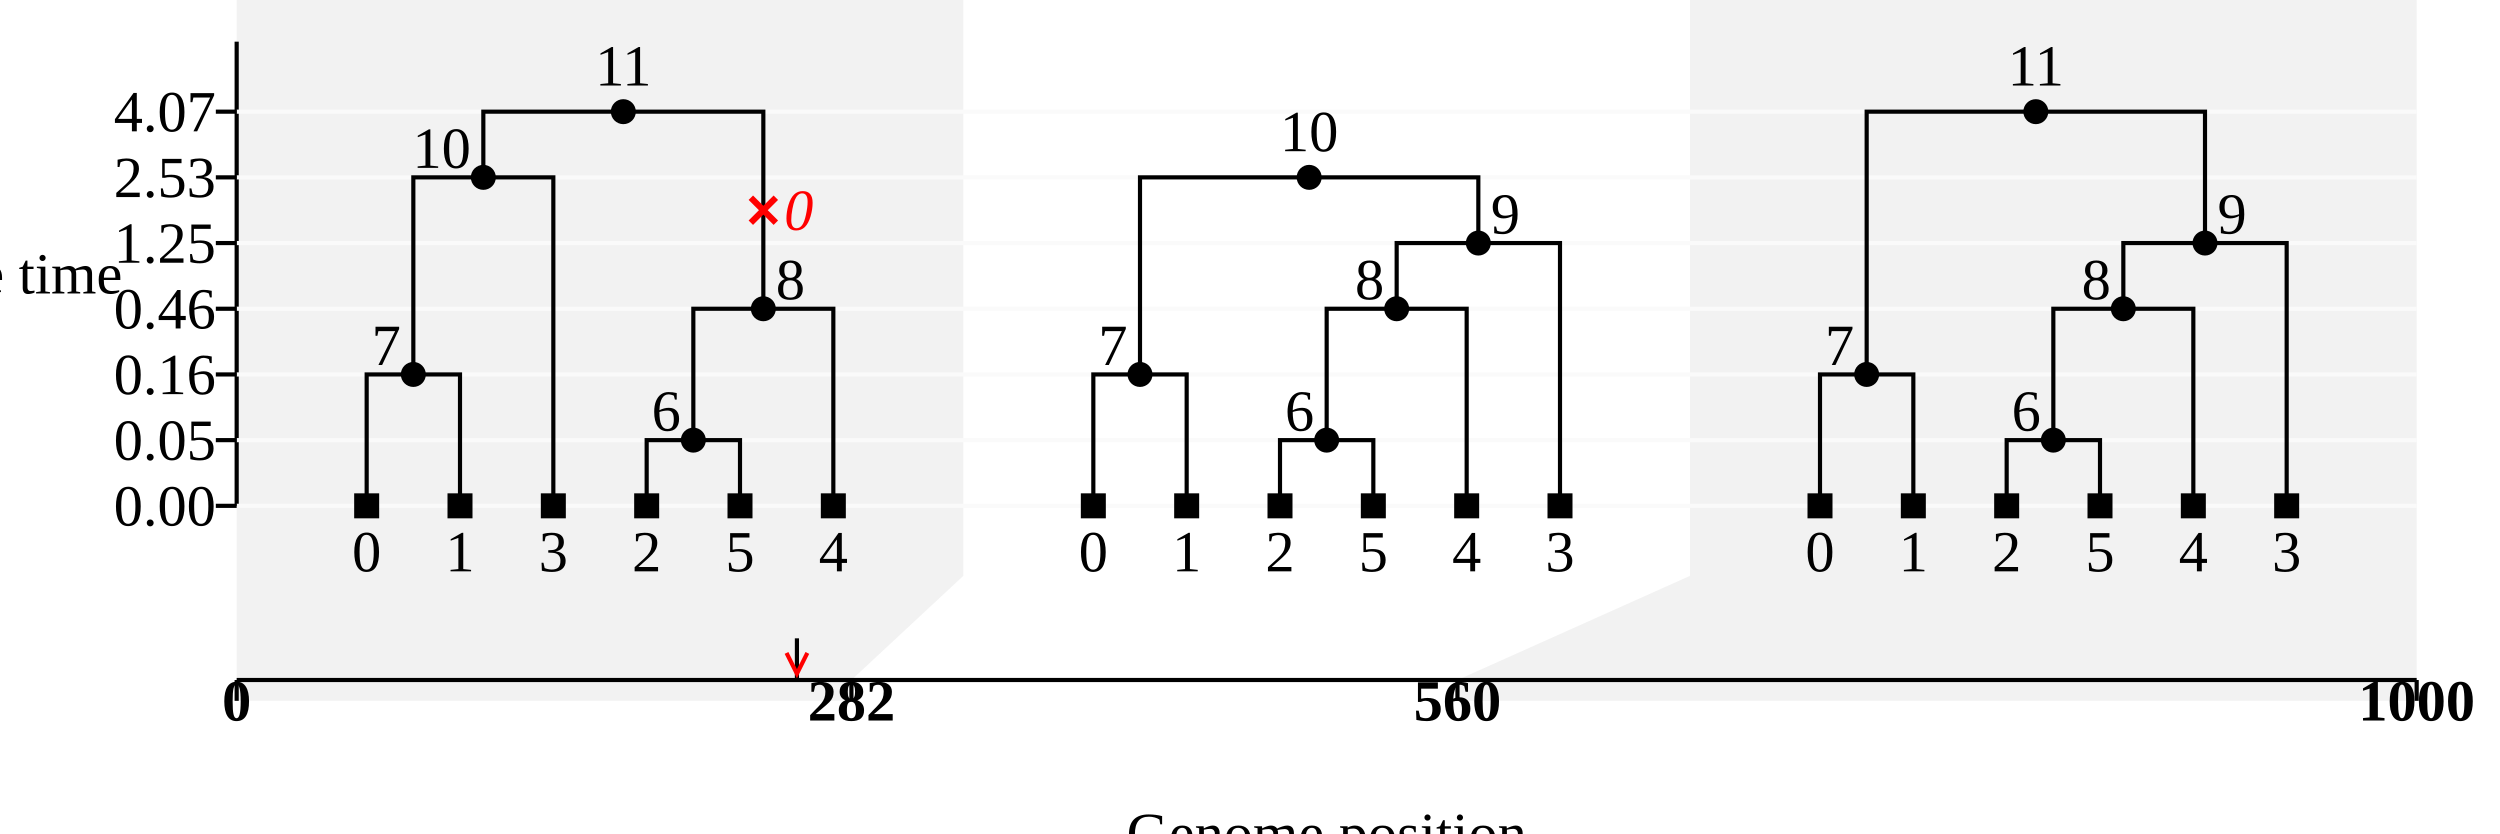
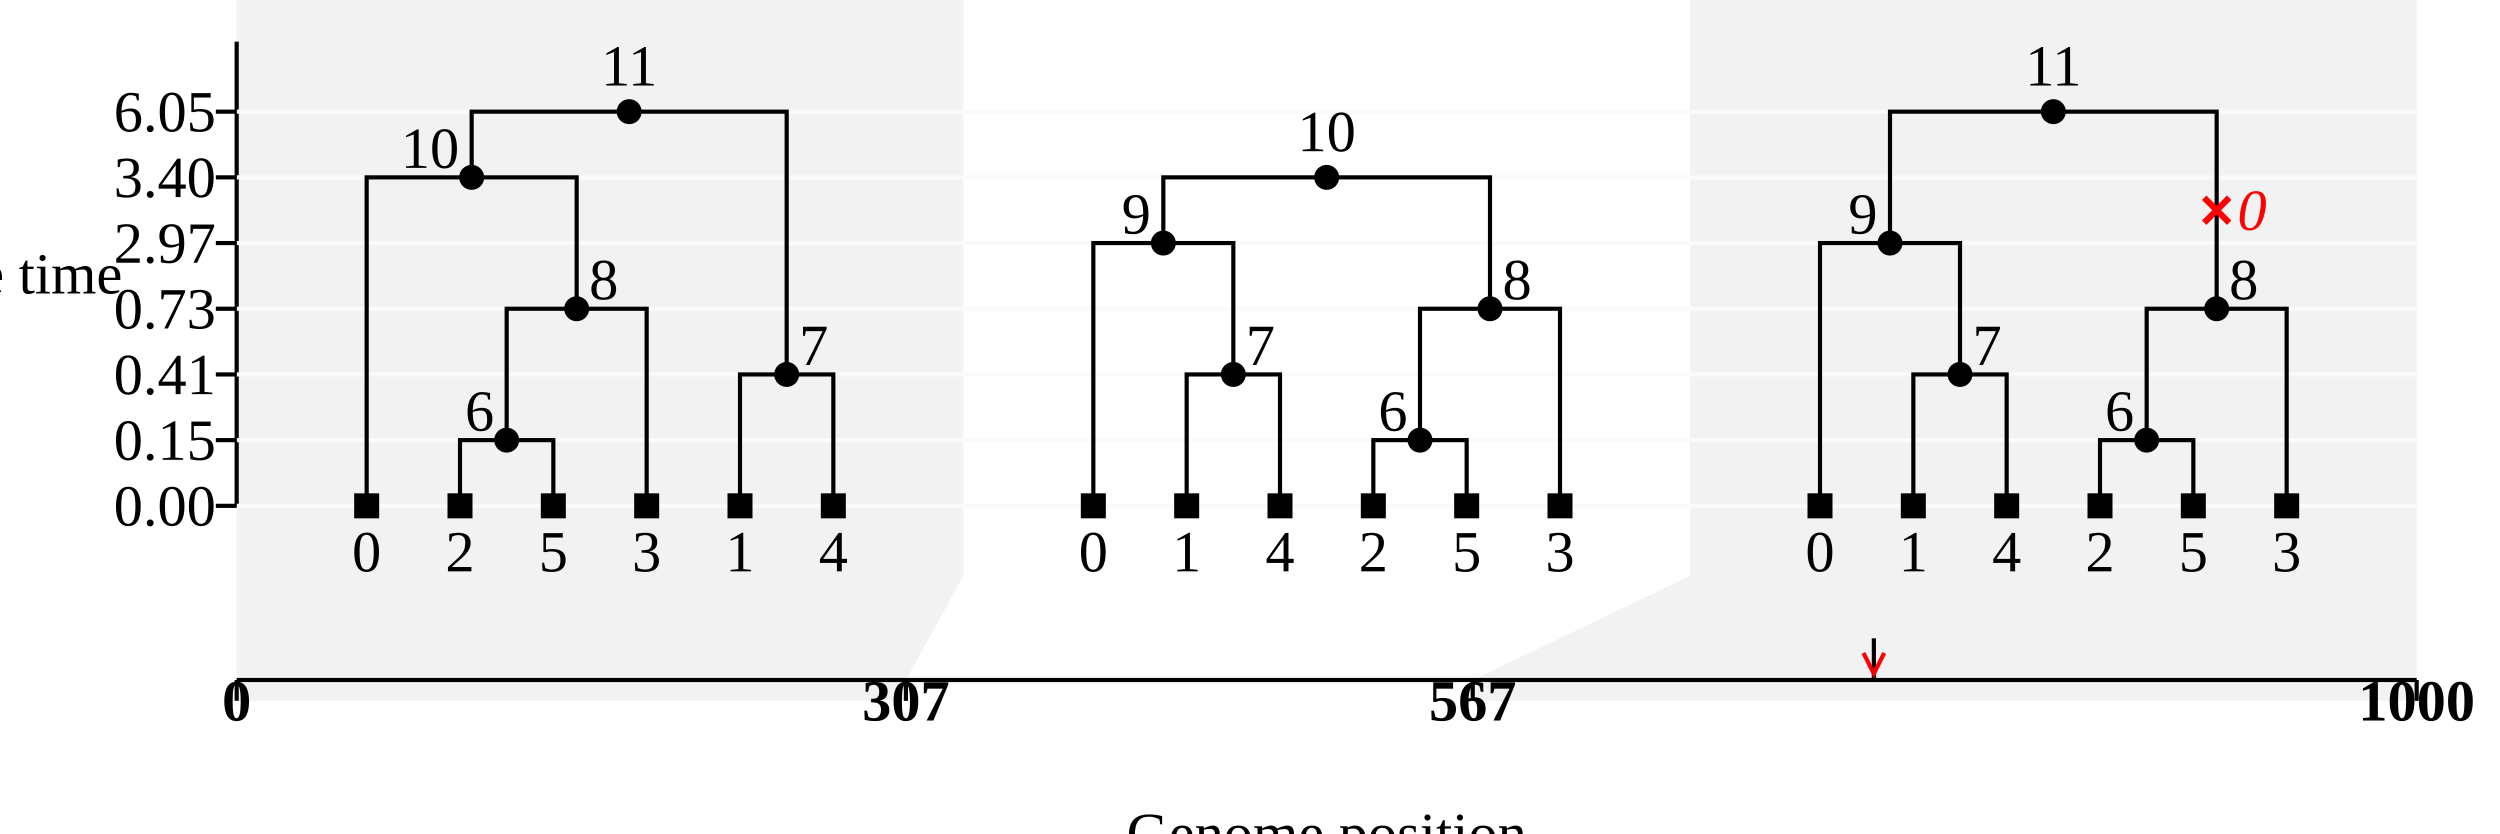
<svg xmlns="http://www.w3.org/2000/svg" baseProfile="full" height="200" version="1.1" width="600">
  <defs>
    <style type="text/css">.background path {fill: #808080; fill-opacity:0}.background path:nth-child(odd) {fill-opacity:.1}.axes {font-size: 14px}.x-axis .tick .lab {font-weight: bold}.axes, .tree {font-size: 14px; text-anchor:middle}.y-axis line.grid {stroke: #FAFAFA}.y-axis &gt; .lab text {transform: translateX(0.8em) rotate(-90deg)}.x-axis .tick g {transform: translateY(0.9em)}.x-axis &gt; .lab text {transform: translateY(-0.8em)}.axes line, .edge {stroke:black; fill:none}.node &gt; .sym {fill: black; stroke: none}.site &gt; .sym {stroke: black}.mut text {fill: red; font-style: italic}.mut.extra text {fill: hotpink}.mut line {fill: none; stroke: none}.mut .sym {fill: none; stroke: red}.mut.extra .sym {stroke: hotpink}.node .mut .sym {stroke-width: 1.5px}.tree text, .tree-sequence text {dominant-baseline: central}.plotbox .lab.lft {text-anchor: end}.plotbox .lab.rgt {text-anchor: start}</style>
  </defs>
  <g class="tree-sequence">
    <g class="background">
-       <path d="M56.8,0 l174.4,0 l0,138.2 l-26.858,25 l0,5 l-147.542,0 l0,-5 l0,-25 l0,-138.2z" />
-       <path d="M231.2,0 l174.4,0 l0,138.2 l-55.808,25 l0,5 l-145.45,0 l0,-5 l26.858,-25 l0,-138.2z" />
-       <path d="M405.6,0 l174.4,0 l0,138.2 l0,25 l0,5 l-230.208,0 l0,-5 l55.808,-25 l0,-138.2z" />
+       <path d="M56.8,0 l174.4,0 l0,138.2 l-13.778,25 l0,5 l-160.622,0 l0,-5 l0,-25 l0,-138.2z" />
+       <path d="M231.2,0 l174.4,0 l0,138.2 l-52.146,25 l0,5 l-136.032,0 l0,-5 l13.778,-25 l0,-138.2z" />
+       <path d="M405.6,0 l174.4,0 l0,138.2 l0,25 l0,5 l-226.546,0 l0,-5 l52.146,-25 l0,-138.2z" />
    </g>
    <g class="axes">
      <g class="x-axis">
        <g class="lab" transform="translate(318.4,200)">
          <text text-anchor="middle">Genome position</text>
        </g>
        <line x1="56.8" x2="580" y1="163.2" y2="163.2" />
        <g class="tick" transform="translate(56.8 163.2)">
          <line x1="0" x2="0" y1="0" y2="5" />
          <g class="lab" transform="translate(0,5)">
            <text>0</text>
          </g>
        </g>
-         <g class="tick" transform="translate(204.342 163.2)">
-           <line x1="0" x2="0" y1="0" y2="5" />
-           <g class="lab" transform="translate(0,5)">
-             <text>282</text>
-           </g>
-         </g>
-         <g class="tick" transform="translate(349.792 163.2)">
-           <line x1="0" x2="0" y1="0" y2="5" />
-           <g class="lab" transform="translate(0,5)">
-             <text>560</text>
+         <g class="tick" transform="translate(217.422 163.2)">
+           <line x1="0" x2="0" y1="0" y2="5" />
+           <g class="lab" transform="translate(0,5)">
+             <text>307</text>
+           </g>
+         </g>
+         <g class="tick" transform="translate(353.454 163.2)">
+           <line x1="0" x2="0" y1="0" y2="5" />
+           <g class="lab" transform="translate(0,5)">
+             <text>567</text>
          </g>
        </g>
        <g class="tick" transform="translate(580 163.2)">
          <line x1="0" x2="0" y1="0" y2="5" />
          <g class="lab" transform="translate(0,5)">
            <text>1000</text>
          </g>
        </g>
-         <g class="site s0" transform="translate(191.262 163.2)">
+         <g class="site s0" transform="translate(449.723 163.2)">
          <line class="sym" x1="0" x2="0" y1="0" y2="-10" />
          <g class="mut m0">
            <polyline class="sym" points="2.5,-6.5 0,-1.5 -2.5,-6.5" />
          </g>
        </g>
      </g>
      <g class="y-axis">
        <g class="lab" transform="translate(0,65.7)">
          <text text-anchor="middle">Node time</text>
        </g>
        <line x1="56.8" x2="56.8" y1="121.4" y2="10" />
        <g class="tick" transform="translate(56.8 121.4)">
          <line class="grid" x1="0" x2="523.2" y1="0" y2="0" />
          <line x1="0" x2="-5" y1="0" y2="0" />
          <g class="lab" transform="translate(-5,0)">
            <text text-anchor="end">0.00</text>
          </g>
        </g>
        <g class="tick" transform="translate(56.8 105.633)">
          <line class="grid" x1="0" x2="523.2" y1="0" y2="0" />
          <line x1="0" x2="-5" y1="0" y2="0" />
          <g class="lab" transform="translate(-5,0)">
-             <text text-anchor="end">0.05</text>
+             <text text-anchor="end">0.15</text>
          </g>
        </g>
        <g class="tick" transform="translate(56.8 89.8667)">
          <line class="grid" x1="0" x2="523.2" y1="0" y2="0" />
          <line x1="0" x2="-5" y1="0" y2="0" />
          <g class="lab" transform="translate(-5,0)">
-             <text text-anchor="end">0.16</text>
+             <text text-anchor="end">0.41</text>
          </g>
        </g>
        <g class="tick" transform="translate(56.8 74.1)">
          <line class="grid" x1="0" x2="523.2" y1="0" y2="0" />
          <line x1="0" x2="-5" y1="0" y2="0" />
          <g class="lab" transform="translate(-5,0)">
-             <text text-anchor="end">0.46</text>
+             <text text-anchor="end">0.73</text>
          </g>
        </g>
        <g class="tick" transform="translate(56.8 58.3333)">
          <line class="grid" x1="0" x2="523.2" y1="0" y2="0" />
          <line x1="0" x2="-5" y1="0" y2="0" />
          <g class="lab" transform="translate(-5,0)">
-             <text text-anchor="end">1.25</text>
+             <text text-anchor="end">2.97</text>
          </g>
        </g>
        <g class="tick" transform="translate(56.8 42.5667)">
          <line class="grid" x1="0" x2="523.2" y1="0" y2="0" />
          <line x1="0" x2="-5" y1="0" y2="0" />
          <g class="lab" transform="translate(-5,0)">
-             <text text-anchor="end">2.53</text>
+             <text text-anchor="end">3.40</text>
          </g>
        </g>
        <g class="tick" transform="translate(56.8 26.8)">
          <line class="grid" x1="0" x2="523.2" y1="0" y2="0" />
          <line x1="0" x2="-5" y1="0" y2="0" />
          <g class="lab" transform="translate(-5,0)">
-             <text text-anchor="end">4.07</text>
+             <text text-anchor="end">6.05</text>
          </g>
        </g>
      </g>
    </g>
    <g class="plotbox trees">
      <g class="tree t0" transform="translate(56.8 0)">
        <g class="plotbox">
-           <g class="node n11 p0 root" transform="translate(92.8 26.8)">
-             <g class="a11 m0 node n8 p0 s0" transform="translate(33.6 47.3)">
-               <g class="a8 i2 leaf node n4 p0 sample" transform="translate(16.8 47.3)">
-                 <path class="edge" d="M 0 0 V -47.3 H -16.8" />
+           <g class="node n11 p0 root" transform="translate(94.2 26.8)">
+             <g class="a11 node n7 p0" transform="translate(37.8 63.0667)">
+               <g class="a7 i0 leaf node n1 p0 sample" transform="translate(-11.2 31.5333)">
+                 <path class="edge" d="M 0 0 V -31.533 H 11.2" />
+                 <rect class="sym" height="6" width="6" x="-3" y="-3" />
+                 <text class="lab" transform="translate(0 11)">1</text>
+               </g>
+               <g class="a7 i2 leaf node n4 p0 sample" transform="translate(11.2 31.5333)">
+                 <path class="edge" d="M 0 0 V -31.533 H -11.2" />
                <rect class="sym" height="6" width="6" x="-3" y="-3" />
                <text class="lab" transform="translate(0 11)">4</text>
              </g>
-               <g class="a8 node n6 p0" transform="translate(-16.8 31.5333)">
-                 <g class="a6 i1 leaf node n2 p0 sample" transform="translate(-11.2 15.7667)">
-                   <path class="edge" d="M 0 0 V -15.767 H 11.2" />
-                   <rect class="sym" height="6" width="6" x="-3" y="-3" />
-                   <text class="lab" transform="translate(0 11)">2</text>
-                 </g>
-                 <g class="a6 i2 leaf node n5 p0 sample" transform="translate(11.2 15.7667)">
-                   <path class="edge" d="M 0 0 V -15.767 H -11.2" />
-                   <rect class="sym" height="6" width="6" x="-3" y="-3" />
-                   <text class="lab" transform="translate(0 11)">5</text>
-                 </g>
-                 <path class="edge" d="M 0 0 V -31.533 H 16.8" />
-                 <circle class="sym" cx="0" cy="0" r="3" />
-                 <text class="lab lft" transform="translate(-3 -7.0)">6</text>
-               </g>
-               <path class="edge" d="M 0 0 V -47.3 H -33.6" />
-               <g class="mut m0 s0 unknown_time" transform="translate(0 -23.65)">
-                 <line x1="0" x2="0" y1="0" y2="23.65" />
-                 <path class="sym" d="M -3,-3 l 6,6 M -3,3 l 6,-6" />
-                 <text class="lab rgt" transform="translate(5 0)">0</text>
-               </g>
-               <circle class="sym" cx="0" cy="0" r="3" />
-               <text class="lab rgt" transform="translate(3 -7.0)">8</text>
-             </g>
-             <g class="a11 node n10 p0" transform="translate(-33.6 15.7667)">
-               <g class="a10 i1 leaf node n3 p0 sample" transform="translate(16.8 78.8333)">
-                 <path class="edge" d="M 0 0 V -78.833 H -16.8" />
-                 <rect class="sym" height="6" width="6" x="-3" y="-3" />
-                 <text class="lab" transform="translate(0 11)">3</text>
-               </g>
-               <g class="a10 node n7 p0" transform="translate(-16.8 47.3)">
-                 <g class="a7 i0 leaf node n0 p0 sample" transform="translate(-11.2 31.5333)">
-                   <path class="edge" d="M 0 0 V -31.533 H 11.2" />
-                   <rect class="sym" height="6" width="6" x="-3" y="-3" />
-                   <text class="lab" transform="translate(0 11)">0</text>
-                 </g>
-                 <g class="a7 i0 leaf node n1 p0 sample" transform="translate(11.2 31.5333)">
-                   <path class="edge" d="M 0 0 V -31.533 H -11.2" />
-                   <rect class="sym" height="6" width="6" x="-3" y="-3" />
-                   <text class="lab" transform="translate(0 11)">1</text>
-                 </g>
-                 <path class="edge" d="M 0 0 V -47.3 H 16.8" />
-                 <circle class="sym" cx="0" cy="0" r="3" />
-                 <text class="lab lft" transform="translate(-3 -7.0)">7</text>
-               </g>
-               <path class="edge" d="M 0 0 V -15.767 H 33.6" />
-               <circle class="sym" cx="0" cy="0" r="3" />
-               <text class="lab lft" transform="translate(-3 -7.0)">10</text>
-             </g>
-             <circle class="sym" cx="0" cy="0" r="3" />
-             <text class="lab" transform="translate(0 -11)">11</text>
-           </g>
-         </g>
-       </g>
-       <g class="tree t1" transform="translate(231.2 0)">
-         <g class="plotbox">
-           <g class="node n10 p0 root" transform="translate(83 42.5667)">
-             <g class="a10 node n7 p0" transform="translate(-40.6 47.3)">
-               <g class="a7 i0 leaf node n0 p0 sample" transform="translate(-11.2 31.5333)">
-                 <path class="edge" d="M 0 0 V -31.533 H 11.2" />
+               <path class="edge" d="M 0 0 V -63.067 H -37.8" />
+               <circle class="sym" cx="0" cy="0" r="3" />
+               <text class="lab rgt" transform="translate(3 -7.0)">7</text>
+             </g>
+             <g class="a11 node n10 p0" transform="translate(-37.8 15.7667)">
+               <g class="a10 i0 leaf node n0 p0 sample" transform="translate(-25.2 78.8333)">
+                 <path class="edge" d="M 0 0 V -78.833 H 25.2" />
                <rect class="sym" height="6" width="6" x="-3" y="-3" />
                <text class="lab" transform="translate(0 11)">0</text>
              </g>
-               <g class="a7 i0 leaf node n1 p0 sample" transform="translate(11.2 31.5333)">
-                 <path class="edge" d="M 0 0 V -31.533 H -11.2" />
-                 <rect class="sym" height="6" width="6" x="-3" y="-3" />
-                 <text class="lab" transform="translate(0 11)">1</text>
-               </g>
-               <path class="edge" d="M 0 0 V -47.3 H 40.6" />
-               <circle class="sym" cx="0" cy="0" r="3" />
-               <text class="lab lft" transform="translate(-3 -7.0)">7</text>
-             </g>
-             <g class="a10 node n9 p0" transform="translate(40.6 15.7667)">
-               <g class="a9 i1 leaf node n3 p0 sample" transform="translate(19.6 63.0667)">
-                 <path class="edge" d="M 0 0 V -63.067 H -19.6" />
-                 <rect class="sym" height="6" width="6" x="-3" y="-3" />
-                 <text class="lab" transform="translate(0 11)">3</text>
-               </g>
-               <g class="a9 node n8 p0" transform="translate(-19.6 15.7667)">
-                 <g class="a8 i2 leaf node n4 p0 sample" transform="translate(16.8 47.3)">
+               <g class="a10 node n8 p0" transform="translate(25.2 31.5333)">
+                 <g class="a8 i1 leaf node n3 p0 sample" transform="translate(16.8 47.3)">
                  <path class="edge" d="M 0 0 V -47.3 H -16.8" />
                  <rect class="sym" height="6" width="6" x="-3" y="-3" />
-                   <text class="lab" transform="translate(0 11)">4</text>
+                   <text class="lab" transform="translate(0 11)">3</text>
                </g>
                <g class="a8 node n6 p0" transform="translate(-16.8 31.5333)">
                  <g class="a6 i1 leaf node n2 p0 sample" transform="translate(-11.2 15.7667)">
                    <path class="edge" d="M 0 0 V -15.767 H 11.2" />
                    <rect class="sym" height="6" width="6" x="-3" y="-3" />
                    <text class="lab" transform="translate(0 11)">2</text>
                  </g>
                  <g class="a6 i2 leaf node n5 p0 sample" transform="translate(11.2 15.7667)">
                    <path class="edge" d="M 0 0 V -15.767 H -11.2" />
                    <rect class="sym" height="6" width="6" x="-3" y="-3" />
                    <text class="lab" transform="translate(0 11)">5</text>
                  </g>
                  <path class="edge" d="M 0 0 V -31.533 H 16.8" />
                  <circle class="sym" cx="0" cy="0" r="3" />
                  <text class="lab lft" transform="translate(-3 -7.0)">6</text>
                </g>
-                 <path class="edge" d="M 0 0 V -15.767 H 19.6" />
-                 <circle class="sym" cx="0" cy="0" r="3" />
-                 <text class="lab lft" transform="translate(-3 -7.0)">8</text>
-               </g>
-               <path class="edge" d="M 0 0 V -15.767 H -40.6" />
-               <circle class="sym" cx="0" cy="0" r="3" />
-               <text class="lab rgt" transform="translate(3 -7.0)">9</text>
+                 <path class="edge" d="M 0 0 V -31.533 H -25.2" />
+                 <circle class="sym" cx="0" cy="0" r="3" />
+                 <text class="lab rgt" transform="translate(3 -7.0)">8</text>
+               </g>
+               <path class="edge" d="M 0 0 V -15.767 H 37.8" />
+               <circle class="sym" cx="0" cy="0" r="3" />
+               <text class="lab lft" transform="translate(-3 -7.0)">10</text>
+             </g>
+             <circle class="sym" cx="0" cy="0" r="3" />
+             <text class="lab" transform="translate(0 -11)">11</text>
+           </g>
+         </g>
+       </g>
+       <g class="tree t1" transform="translate(231.2 0)">
+         <g class="plotbox">
+           <g class="node n10 p0 root" transform="translate(87.2 42.5667)">
+             <g class="a10 node n8 p0" transform="translate(39.2 31.5333)">
+               <g class="a8 i1 leaf node n3 p0 sample" transform="translate(16.8 47.3)">
+                 <path class="edge" d="M 0 0 V -47.3 H -16.8" />
+                 <rect class="sym" height="6" width="6" x="-3" y="-3" />
+                 <text class="lab" transform="translate(0 11)">3</text>
+               </g>
+               <g class="a8 node n6 p0" transform="translate(-16.8 31.5333)">
+                 <g class="a6 i1 leaf node n2 p0 sample" transform="translate(-11.2 15.7667)">
+                   <path class="edge" d="M 0 0 V -15.767 H 11.2" />
+                   <rect class="sym" height="6" width="6" x="-3" y="-3" />
+                   <text class="lab" transform="translate(0 11)">2</text>
+                 </g>
+                 <g class="a6 i2 leaf node n5 p0 sample" transform="translate(11.2 15.7667)">
+                   <path class="edge" d="M 0 0 V -15.767 H -11.2" />
+                   <rect class="sym" height="6" width="6" x="-3" y="-3" />
+                   <text class="lab" transform="translate(0 11)">5</text>
+                 </g>
+                 <path class="edge" d="M 0 0 V -31.533 H 16.8" />
+                 <circle class="sym" cx="0" cy="0" r="3" />
+                 <text class="lab lft" transform="translate(-3 -7.0)">6</text>
+               </g>
+               <path class="edge" d="M 0 0 V -31.533 H -39.2" />
+               <circle class="sym" cx="0" cy="0" r="3" />
+               <text class="lab rgt" transform="translate(3 -7.0)">8</text>
+             </g>
+             <g class="a10 node n9 p0" transform="translate(-39.2 15.7667)">
+               <g class="a9 i0 leaf node n0 p0 sample" transform="translate(-16.8 63.0667)">
+                 <path class="edge" d="M 0 0 V -63.067 H 16.8" />
+                 <rect class="sym" height="6" width="6" x="-3" y="-3" />
+                 <text class="lab" transform="translate(0 11)">0</text>
+               </g>
+               <g class="a9 node n7 p0" transform="translate(16.8 31.5333)">
+                 <g class="a7 i0 leaf node n1 p0 sample" transform="translate(-11.2 31.5333)">
+                   <path class="edge" d="M 0 0 V -31.533 H 11.2" />
+                   <rect class="sym" height="6" width="6" x="-3" y="-3" />
+                   <text class="lab" transform="translate(0 11)">1</text>
+                 </g>
+                 <g class="a7 i2 leaf node n4 p0 sample" transform="translate(11.2 31.5333)">
+                   <path class="edge" d="M 0 0 V -31.533 H -11.2" />
+                   <rect class="sym" height="6" width="6" x="-3" y="-3" />
+                   <text class="lab" transform="translate(0 11)">4</text>
+                 </g>
+                 <path class="edge" d="M 0 0 V -31.533 H -16.8" />
+                 <circle class="sym" cx="0" cy="0" r="3" />
+                 <text class="lab rgt" transform="translate(3 -7.0)">7</text>
+               </g>
+               <path class="edge" d="M 0 0 V -15.767 H 39.2" />
+               <circle class="sym" cx="0" cy="0" r="3" />
+               <text class="lab lft" transform="translate(-3 -7.0)">9</text>
            </g>
            <circle class="sym" cx="0" cy="0" r="3" />
            <text class="lab" transform="translate(0 -11)">10</text>
          </g>
        </g>
      </g>
      <g class="tree t2" transform="translate(405.6 0)">
        <g class="plotbox">
-           <g class="node n11 p0 root" transform="translate(83 26.8)">
-             <g class="a11 node n7 p0" transform="translate(-40.6 63.0667)">
-               <g class="a7 i0 leaf node n0 p0 sample" transform="translate(-11.2 31.5333)">
-                 <path class="edge" d="M 0 0 V -31.533 H 11.2" />
+           <g class="node n11 p0 root" transform="translate(87.2 26.8)">
+             <g class="a11 m0 node n8 p0 s0" transform="translate(39.2 47.3)">
+               <g class="a8 i1 leaf node n3 p0 sample" transform="translate(16.8 47.3)">
+                 <path class="edge" d="M 0 0 V -47.3 H -16.8" />
+                 <rect class="sym" height="6" width="6" x="-3" y="-3" />
+                 <text class="lab" transform="translate(0 11)">3</text>
+               </g>
+               <g class="a8 node n6 p0" transform="translate(-16.8 31.5333)">
+                 <g class="a6 i1 leaf node n2 p0 sample" transform="translate(-11.2 15.7667)">
+                   <path class="edge" d="M 0 0 V -15.767 H 11.2" />
+                   <rect class="sym" height="6" width="6" x="-3" y="-3" />
+                   <text class="lab" transform="translate(0 11)">2</text>
+                 </g>
+                 <g class="a6 i2 leaf node n5 p0 sample" transform="translate(11.2 15.7667)">
+                   <path class="edge" d="M 0 0 V -15.767 H -11.2" />
+                   <rect class="sym" height="6" width="6" x="-3" y="-3" />
+                   <text class="lab" transform="translate(0 11)">5</text>
+                 </g>
+                 <path class="edge" d="M 0 0 V -31.533 H 16.8" />
+                 <circle class="sym" cx="0" cy="0" r="3" />
+                 <text class="lab lft" transform="translate(-3 -7.0)">6</text>
+               </g>
+               <path class="edge" d="M 0 0 V -47.3 H -39.2" />
+               <g class="mut m0 s0 unknown_time" transform="translate(0 -23.65)">
+                 <line x1="0" x2="0" y1="0" y2="23.65" />
+                 <path class="sym" d="M -3,-3 l 6,6 M -3,3 l 6,-6" />
+                 <text class="lab rgt" transform="translate(5 0)">0</text>
+               </g>
+               <circle class="sym" cx="0" cy="0" r="3" />
+               <text class="lab rgt" transform="translate(3 -7.0)">8</text>
+             </g>
+             <g class="a11 node n9 p0" transform="translate(-39.2 31.5333)">
+               <g class="a9 i0 leaf node n0 p0 sample" transform="translate(-16.8 63.0667)">
+                 <path class="edge" d="M 0 0 V -63.067 H 16.8" />
                <rect class="sym" height="6" width="6" x="-3" y="-3" />
                <text class="lab" transform="translate(0 11)">0</text>
              </g>
-               <g class="a7 i0 leaf node n1 p0 sample" transform="translate(11.2 31.5333)">
-                 <path class="edge" d="M 0 0 V -31.533 H -11.2" />
-                 <rect class="sym" height="6" width="6" x="-3" y="-3" />
-                 <text class="lab" transform="translate(0 11)">1</text>
-               </g>
-               <path class="edge" d="M 0 0 V -63.067 H 40.6" />
-               <circle class="sym" cx="0" cy="0" r="3" />
-               <text class="lab lft" transform="translate(-3 -7.0)">7</text>
-             </g>
-             <g class="a11 node n9 p0" transform="translate(40.6 31.5333)">
-               <g class="a9 i1 leaf node n3 p0 sample" transform="translate(19.6 63.0667)">
-                 <path class="edge" d="M 0 0 V -63.067 H -19.6" />
-                 <rect class="sym" height="6" width="6" x="-3" y="-3" />
-                 <text class="lab" transform="translate(0 11)">3</text>
-               </g>
-               <g class="a9 node n8 p0" transform="translate(-19.6 15.7667)">
-                 <g class="a8 i2 leaf node n4 p0 sample" transform="translate(16.8 47.3)">
-                   <path class="edge" d="M 0 0 V -47.3 H -16.8" />
+               <g class="a9 node n7 p0" transform="translate(16.8 31.5333)">
+                 <g class="a7 i0 leaf node n1 p0 sample" transform="translate(-11.2 31.5333)">
+                   <path class="edge" d="M 0 0 V -31.533 H 11.2" />
+                   <rect class="sym" height="6" width="6" x="-3" y="-3" />
+                   <text class="lab" transform="translate(0 11)">1</text>
+                 </g>
+                 <g class="a7 i2 leaf node n4 p0 sample" transform="translate(11.2 31.5333)">
+                   <path class="edge" d="M 0 0 V -31.533 H -11.2" />
                  <rect class="sym" height="6" width="6" x="-3" y="-3" />
                  <text class="lab" transform="translate(0 11)">4</text>
                </g>
-                 <g class="a8 node n6 p0" transform="translate(-16.8 31.5333)">
-                   <g class="a6 i1 leaf node n2 p0 sample" transform="translate(-11.2 15.7667)">
-                     <path class="edge" d="M 0 0 V -15.767 H 11.2" />
-                     <rect class="sym" height="6" width="6" x="-3" y="-3" />
-                     <text class="lab" transform="translate(0 11)">2</text>
-                   </g>
-                   <g class="a6 i2 leaf node n5 p0 sample" transform="translate(11.2 15.7667)">
-                     <path class="edge" d="M 0 0 V -15.767 H -11.2" />
-                     <rect class="sym" height="6" width="6" x="-3" y="-3" />
-                     <text class="lab" transform="translate(0 11)">5</text>
-                   </g>
-                   <path class="edge" d="M 0 0 V -31.533 H 16.8" />
-                   <circle class="sym" cx="0" cy="0" r="3" />
-                   <text class="lab lft" transform="translate(-3 -7.0)">6</text>
-                 </g>
-                 <path class="edge" d="M 0 0 V -15.767 H 19.6" />
-                 <circle class="sym" cx="0" cy="0" r="3" />
-                 <text class="lab lft" transform="translate(-3 -7.0)">8</text>
-               </g>
-               <path class="edge" d="M 0 0 V -31.533 H -40.6" />
-               <circle class="sym" cx="0" cy="0" r="3" />
-               <text class="lab rgt" transform="translate(3 -7.0)">9</text>
+                 <path class="edge" d="M 0 0 V -31.533 H -16.8" />
+                 <circle class="sym" cx="0" cy="0" r="3" />
+                 <text class="lab rgt" transform="translate(3 -7.0)">7</text>
+               </g>
+               <path class="edge" d="M 0 0 V -31.533 H 39.2" />
+               <circle class="sym" cx="0" cy="0" r="3" />
+               <text class="lab lft" transform="translate(-3 -7.0)">9</text>
            </g>
            <circle class="sym" cx="0" cy="0" r="3" />
            <text class="lab" transform="translate(0 -11)">11</text>
          </g>
        </g>
      </g>
    </g>
  </g>
</svg>
